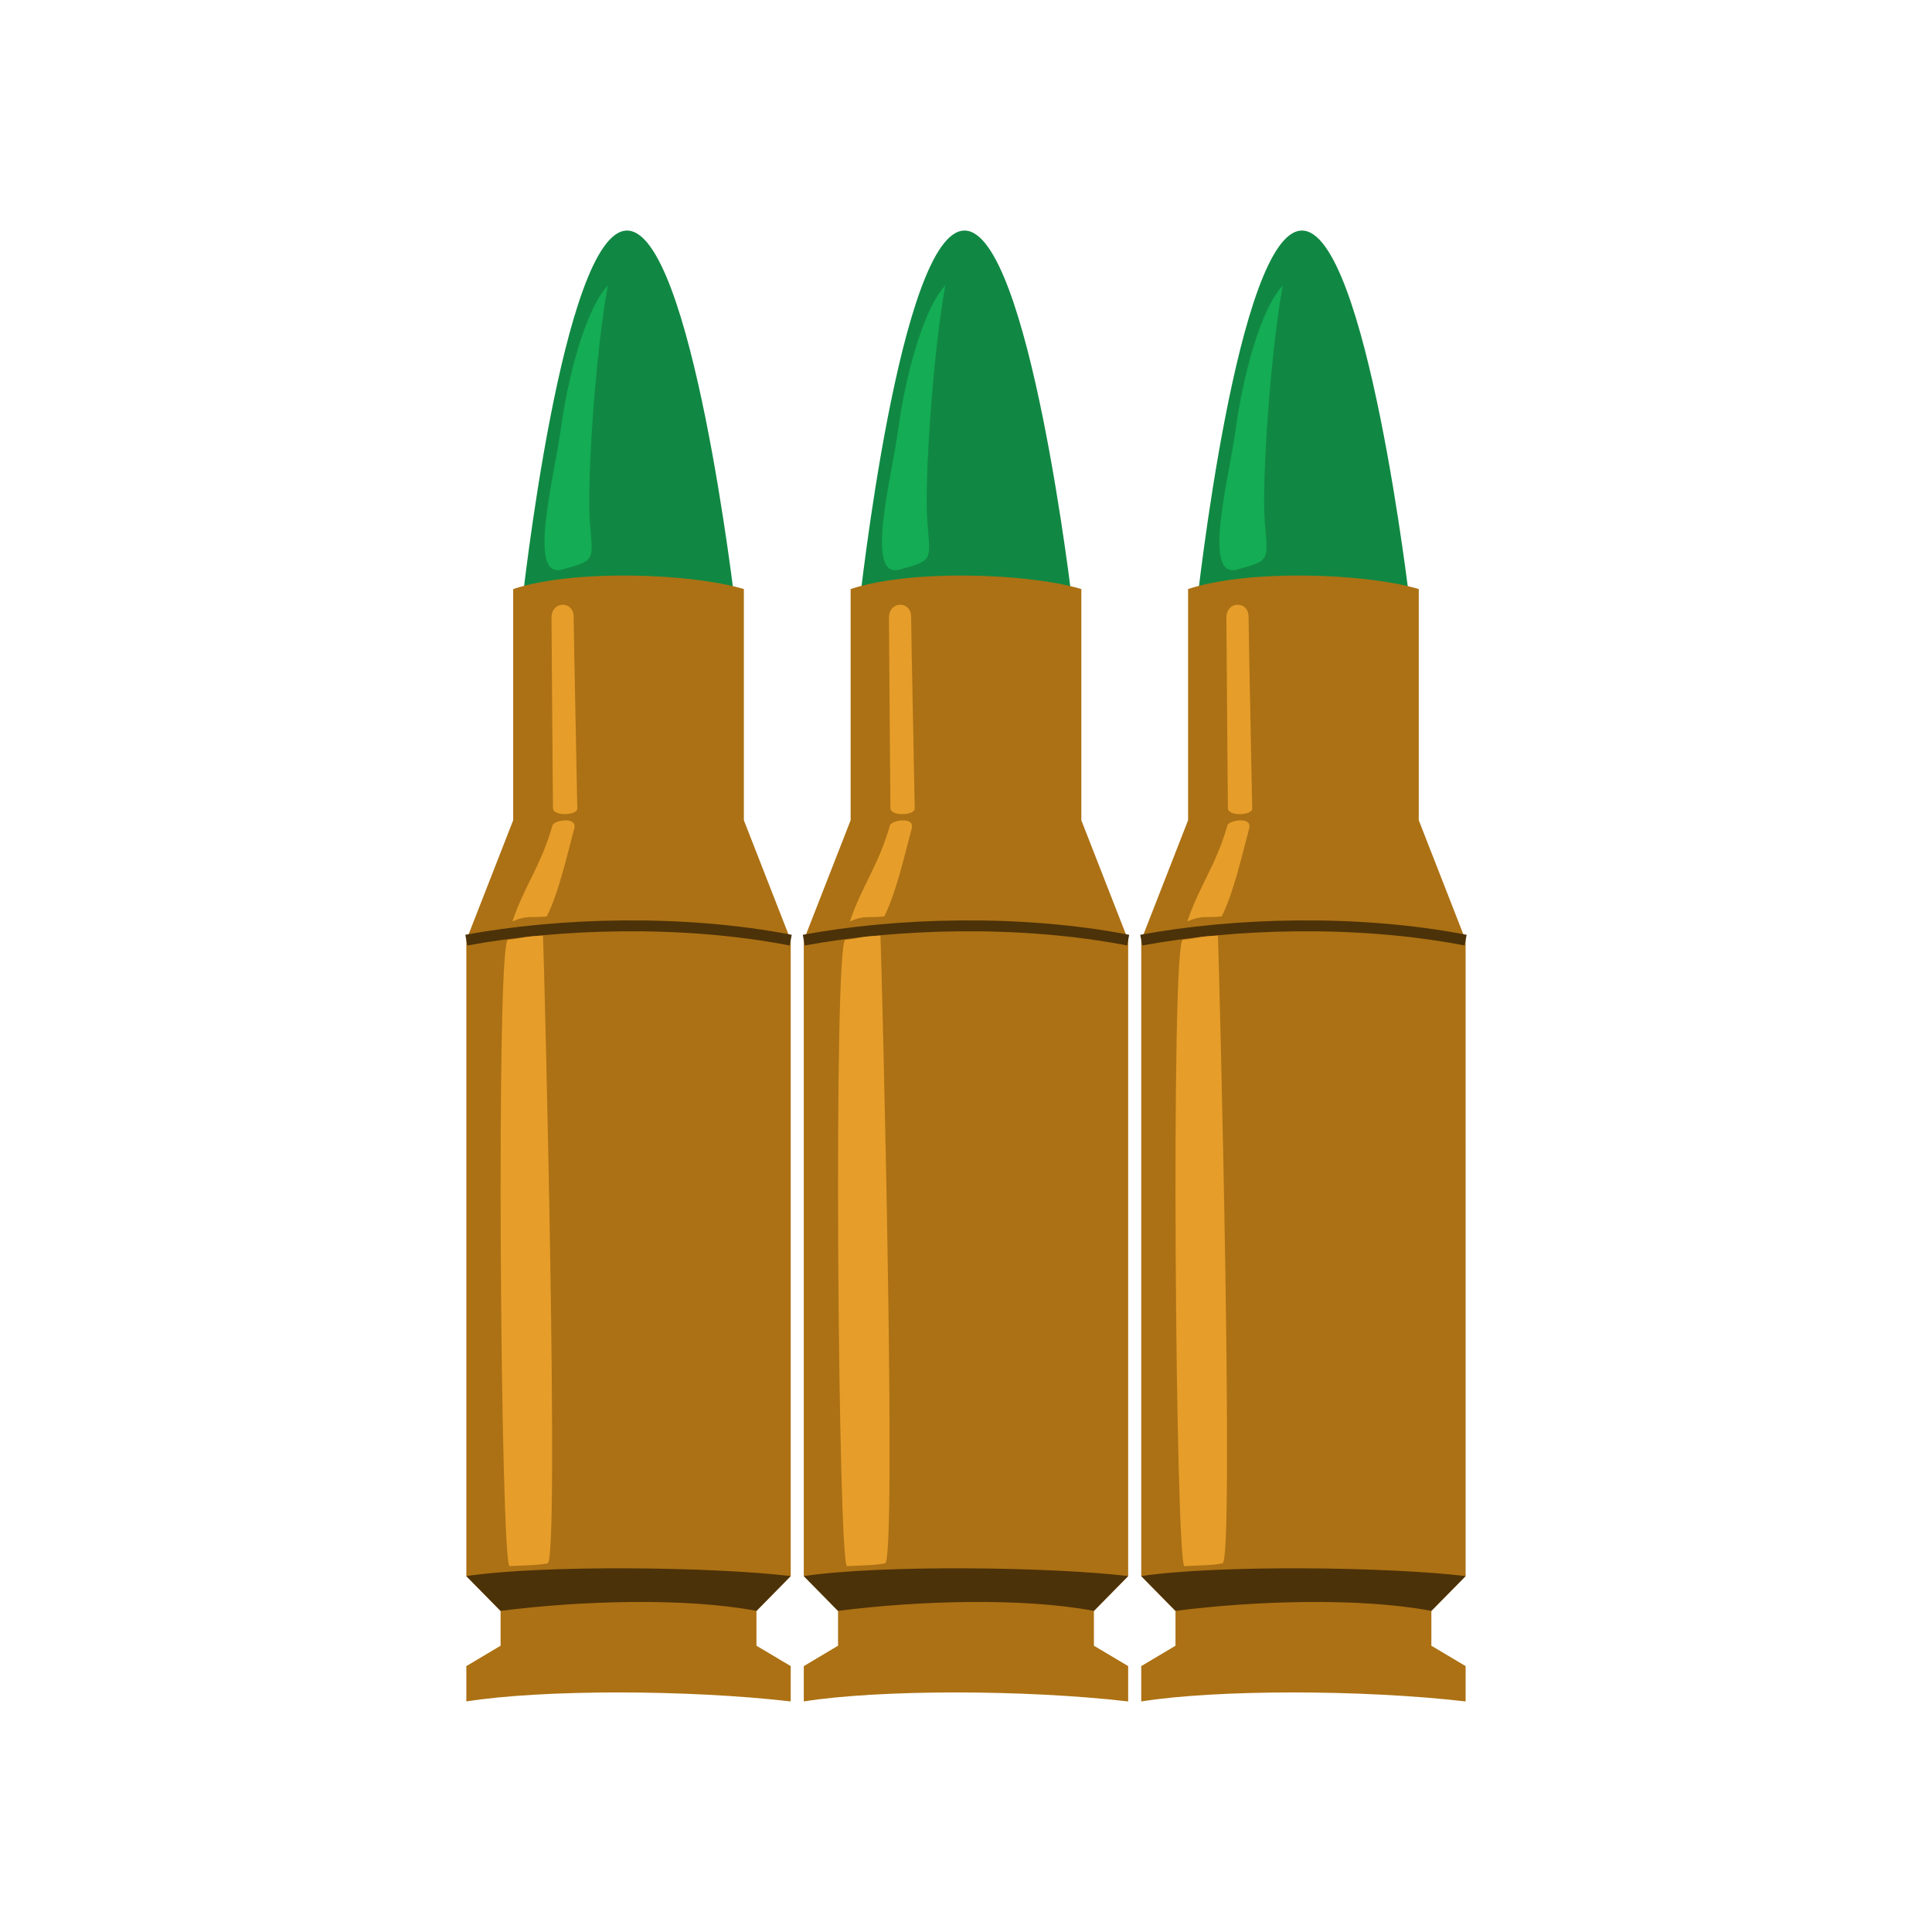
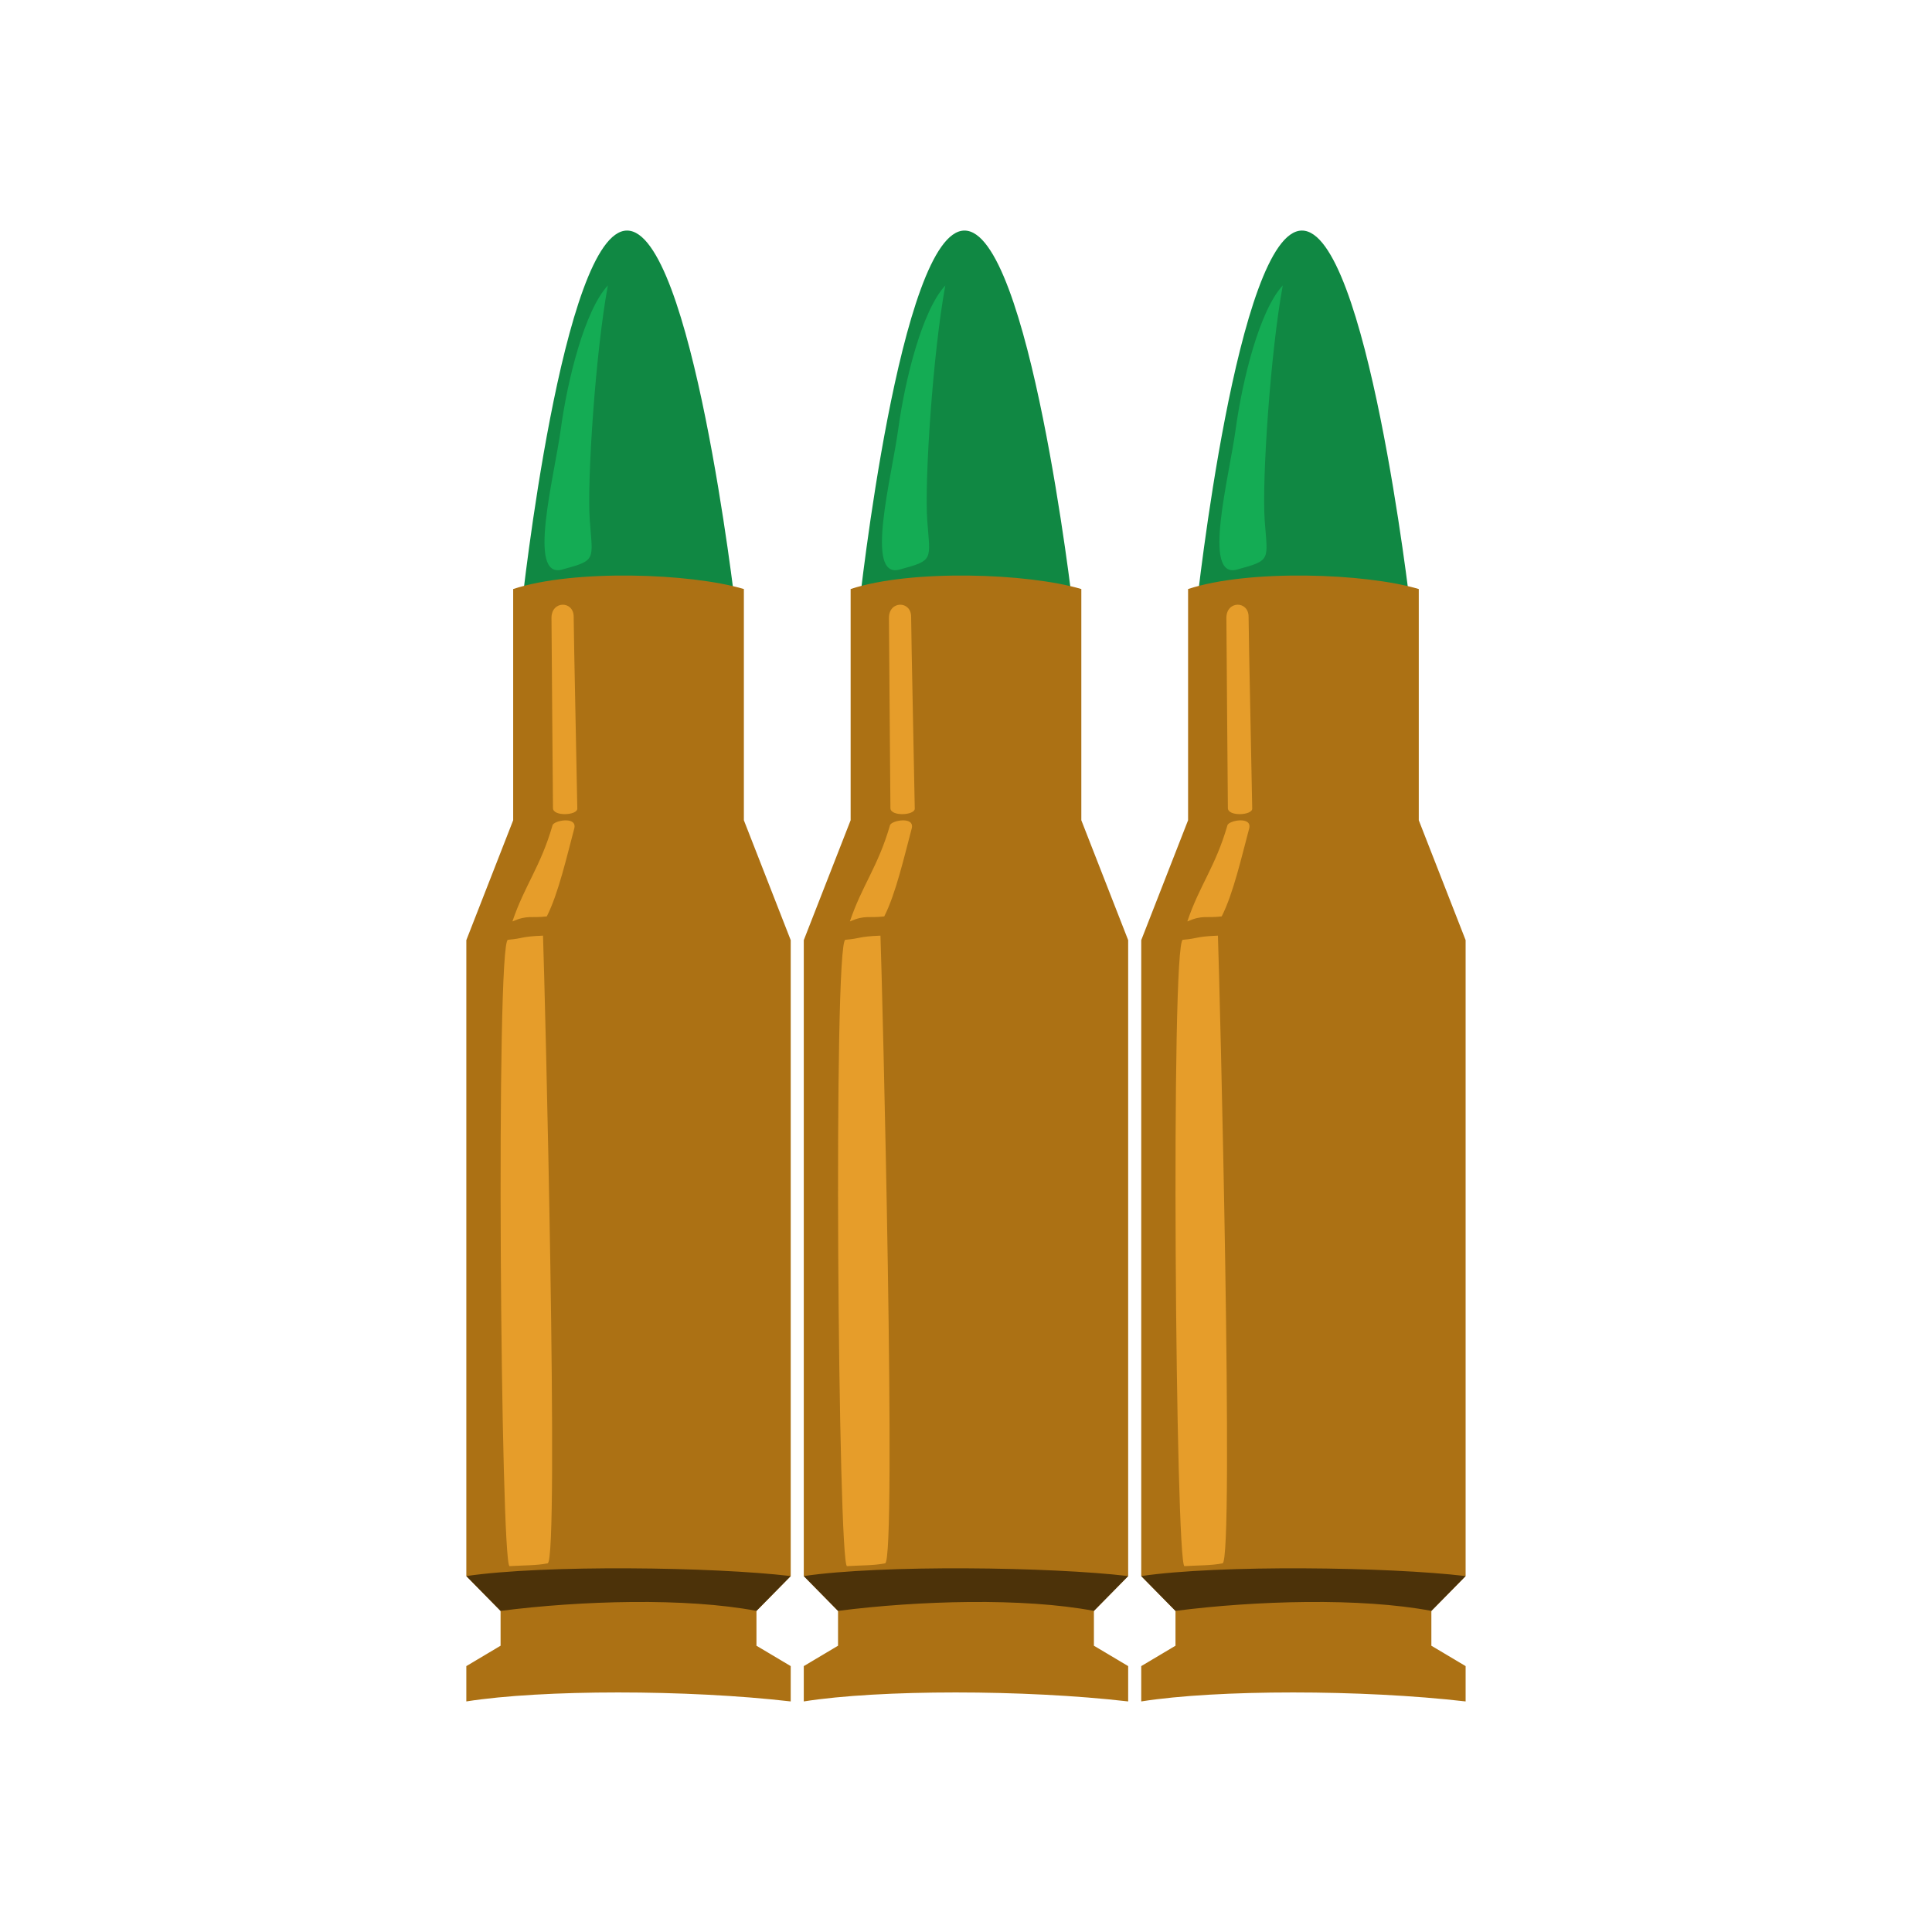
<svg xmlns="http://www.w3.org/2000/svg" width="200" height="200" viewBox="0 0 200 200" id="svg2" version="1.1">
  <defs id="defs4">
    <clipPath clipPathUnits="userSpaceOnUse" id="clipPath4861">
      <path id="path4863" d="m 59.286,125.357 c 14.553,29.328 42.82,16.977 51.095,10.439 8.275,-6.538 15.866,-24.321 7.633,-47.128 -8.232,-22.806 18.815,4.94 22.299,9.957 3.484,5.017 6.423,9.543 9.518,20.651 3.095,11.108 0.625,27.358 -14.091,41.501 -14.716,14.143 -48.374,20.839 -71.727,10.901 -9.449,-4.102 -6.136,-12.256 -9.176,-22.677 -0.994,-3.793 2.296,-20.392 4.448,-23.644 z" style="fill:#5e0c0b;fill-opacity:0.54;fill-rule:evenodd;stroke:none;stroke-width:1px;stroke-linecap:butt;stroke-linejoin:miter;stroke-opacity:1" />
    </clipPath>
    <clipPath clipPathUnits="userSpaceOnUse" id="clipPath10206">
      <path style="fill:#ac7114;fill-opacity:1;fill-rule:nonzero;stroke:none;stroke-width:4;stroke-miterlimit:4;stroke-dasharray:none;stroke-dashoffset:0;stroke-opacity:1" d="m 85.1,90.513 4.303,-11.013 0,-21.24 21.193,0 0,21.24 4.303,11.013 2e-5,9.492 3e-5,9.492 3e-5,9.492 2e-5,29.945 -3.147,3.199 3e-5,3.199 3.147,3.199 2e-5,7.919 -29.8,0 0,-7.919 3.147,-3.199 0,-3.199 -3.147,-3.199 0,-29.945 0,-9.492 0,-9.492 z" id="path10208" />
    </clipPath>
    <clipPath clipPathUnits="userSpaceOnUse" id="clipPath10231">
      <g transform="matrix(0.7866667,0,0,0.7866667,21.33333,20.4563)" id="g10233">
        <path style="fill:#108843;fill-opacity:1;fill-rule:nonzero;stroke:none;stroke-width:4;stroke-miterlimit:4;stroke-dasharray:none;stroke-dashoffset:0;stroke-opacity:1" d="M 99.816,6.193 C 107.407,6.149 112.47,50.055 112.47,50.055 l -24.94,0 c 0,0 4.736,-43.818 12.286,-43.862 z" id="path10235" />
        <path style="fill:#ac7114;fill-opacity:1;fill-rule:nonzero;stroke:none;stroke-width:4;stroke-miterlimit:4;stroke-dasharray:none;stroke-dashoffset:0;stroke-opacity:1" d="m 81.06,89.055 5.47,-14 0,-27 26.94,0 0,27 5.47,14 3e-5,12.066 4e-5,12.066 3e-5,12.066 3e-5,38.066 -4,4.066 3e-5,4.066 4,2.381 c 0,0 3e-5,2.414 3e-5,4.125 -12.107,-1.4 -29.009,-1.4 -37.881,0 l 0,-4.125 4,-2.381 0,-4.066 -4,-4.066 0,-38.066 0,-12.066 0,-12.066 z" id="path10237" />
      </g>
    </clipPath>
  </defs>
  <g id="layer1" transform="translate(0,-852.3622)" style="display:none">
    <path style="fill:#565656;fill-opacity:0.489;fill-rule:nonzero;stroke:none;stroke-width:10;stroke-miterlimit:4;stroke-dasharray:none;stroke-dashoffset:0;stroke-opacity:1" d="m 0,852.362 200,0 0,200 -200,0 z" id="rect4144" />
  </g>
  <g id="layer2" />
  <g id="layer4" style="display:inline" />
  <g id="layer5">
-     <g id="g10438" transform="matrix(1.12687,0,0,1.12687,-47.62227,-4.673696)">
-       <g id="g10316">
-         <g id="g10151" transform="matrix(0.7866667,0,0,0.7866667,21.33333,20.4563)">
-           <path id="rect10146" d="M 99.816,6.193 C 107.407,6.149 112.47,50.055 112.47,50.055 l -24.94,0 c 0,0 4.736,-43.818 12.286,-43.862 z" style="fill:#108843;fill-opacity:1;fill-rule:nonzero;stroke:none;stroke-width:4;stroke-miterlimit:4;stroke-dasharray:none;stroke-dashoffset:0;stroke-opacity:1" />
-           <path id="rect10143" d="m 81.06,89.055 5.47,-14 c 0,0 0,-20.556 0,-27 7.072,-2.337 20.751,-1.855 26.94,0 0,7.03 0,27 0,27 l 5.47,14 3e-5,12.066 4e-5,12.066 3e-5,12.066 3e-5,38.066 -4,4.066 3e-5,4.066 4,2.381 c 0,0 3e-5,2.414 3e-5,4.125 -12.107,-1.4 -29.009,-1.4 -37.881,0 l 0,-4.125 4,-2.381 0,-4.066 -4,-4.066 0,-38.066 0,-12.066 0,-12.066 z" style="fill:#ac7114;fill-opacity:1;fill-rule:nonzero;stroke:none;stroke-width:4;stroke-miterlimit:4;stroke-dasharray:none;stroke-dashoffset:0;stroke-opacity:1" />
-         </g>
-         <path style="fill:none;fill-rule:evenodd;stroke:#4c3209;stroke-width:1px;stroke-linecap:butt;stroke-linejoin:miter;stroke-opacity:1" d="m 85.1,90.513 c 8.541,-1.573 19.855,-1.923 29.799,-2.1e-5" id="path10239" />
-         <path style="display:inline;fill:#4c3209;fill-opacity:1;fill-rule:evenodd;stroke:none;stroke-width:1px;stroke-linecap:butt;stroke-linejoin:miter;stroke-opacity:1" d="m 111.753,152.133 c 2.13,0.207 4.667,-1.13 6.448,-2.532 1.277,-1.214 2.54,-5.797 1.273,-6.969 -1.649,-1.87 -2.259,6.447 -4.574,6.301 -7.086,-0.845 -22.645,-1.053 -29.799,0 0.288,2.909 -2.128,2.05 -1.199,3.273 0.846,1.276 0.49,-0.075 4.345,-0.075 7.377,-0.947 17.017,-1.23 23.506,0 z" id="path10155" clip-path="url(#clipPath10206)" />
-         <path style="display:inline;fill:none;fill-rule:evenodd;stroke:#4c3209;stroke-width:1.6;stroke-linecap:butt;stroke-linejoin:miter;stroke-miterlimit:4;stroke-dasharray:none;stroke-opacity:1" d="m 84.532,156.752 c 7.627,-1.33 20.998,-1.576 30.304,-0.221" id="path10210" clip-path="url(#clipPath10231)" transform="translate(-2.6398696e-6,0)" />
-         <path style="fill:#e69d2a;fill-opacity:1;fill-rule:evenodd;stroke:none;stroke-width:1px;stroke-linecap:butt;stroke-linejoin:miter;stroke-opacity:1" d="m 94.961,60.803 c 0,-1.481 -2.038,-1.498 -2.038,0.107 0,1.604 0.136,16.693 0.136,17.476 0,0.783 2.235,0.676 2.235,0.048 0,-0.629 -0.333,-16.149 -0.333,-17.63 z" id="path10256" />
-         <path id="path10274" d="m 88.923,90.48 c -1.134,0.098 -0.671,57.59 0.15,57.54 1.339,-0.081 2.426,-0.048 3.498,-0.258 1.071,-0.21 -0.269,-53.518 -0.427,-57.663 -2.115,0.086 -1.706,0.25 -3.221,0.38 z" style="fill:#e69d2a;fill-opacity:1;fill-rule:evenodd;stroke:none;stroke-width:1px;stroke-linecap:butt;stroke-linejoin:miter;stroke-opacity:1" />
-         <path style="fill:#14ac54;fill-opacity:1;fill-rule:evenodd;stroke:none;stroke-width:1px;stroke-linecap:butt;stroke-linejoin:miter;stroke-opacity:1" d="m 93.884,56.473 c -3.207,0.859 -0.715,-8.443 -0.107,-12.91 0.608,-4.467 2.177,-10.882 4.324,-13.192 -1.139,6.188 -1.923,17.935 -1.66,21.588 0.263,3.654 0.65,3.654 -2.557,4.514 z" id="path10276" />
-         <path style="fill:#e69d2a;fill-opacity:1;fill-rule:evenodd;stroke:none;stroke-width:1px;stroke-linecap:butt;stroke-linejoin:miter;stroke-opacity:1" d="m 92.492,88.332 c 1.06,-2.07 1.848,-5.546 2.522,-8.068 0.313,-1.171 -1.916,-0.742 -1.998,-0.291 -1.102,3.809 -2.559,5.493 -3.682,8.82 1.436,-0.618 1.715,-0.283 3.157,-0.461 z" id="path10294" />
-       </g>
-       <g transform="translate(31,0)" id="g10328">
-         <g transform="matrix(0.7866667,0,0,0.7866667,21.33333,20.4563)" id="g10330">
-           <path style="fill:#108843;fill-opacity:1;fill-rule:nonzero;stroke:none;stroke-width:4;stroke-miterlimit:4;stroke-dasharray:none;stroke-dashoffset:0;stroke-opacity:1" d="M 99.816,6.193 C 107.407,6.149 112.47,50.055 112.47,50.055 l -24.94,0 c 0,0 4.736,-43.818 12.286,-43.862 z" id="path10332" />
-           <path style="fill:#ac7114;fill-opacity:1;fill-rule:nonzero;stroke:none;stroke-width:4;stroke-miterlimit:4;stroke-dasharray:none;stroke-dashoffset:0;stroke-opacity:1" d="m 81.06,89.055 5.47,-14 c 0,0 0,-20.556 0,-27 7.072,-2.337 20.751,-1.855 26.94,0 0,7.03 0,27 0,27 l 5.47,14 3e-5,12.066 4e-5,12.066 3e-5,12.066 3e-5,38.066 -4,4.066 3e-5,4.066 4,2.381 c 0,0 3e-5,2.414 3e-5,4.125 -12.107,-1.4 -29.009,-1.4 -37.881,0 l 0,-4.125 4,-2.381 0,-4.066 -4,-4.066 0,-38.066 0,-12.066 0,-12.066 z" id="path10334" />
-         </g>
-         <path id="path10336" d="m 85.1,90.513 c 8.541,-1.573 19.855,-1.923 29.799,-2.1e-5" style="fill:none;fill-rule:evenodd;stroke:#4c3209;stroke-width:1px;stroke-linecap:butt;stroke-linejoin:miter;stroke-opacity:1" />
-         <path clip-path="url(#clipPath10206)" id="path10338" d="m 111.753,152.133 c 2.13,0.207 4.667,-1.13 6.448,-2.532 1.277,-1.214 2.54,-5.797 1.273,-6.969 -1.649,-1.87 -2.259,6.447 -4.574,6.301 -7.086,-0.845 -22.645,-1.053 -29.799,0 0.288,2.909 -2.128,2.05 -1.199,3.273 0.846,1.276 0.49,-0.075 4.345,-0.075 7.377,-0.947 17.017,-1.23 23.506,0 z" style="display:inline;fill:#4c3209;fill-opacity:1;fill-rule:evenodd;stroke:none;stroke-width:1px;stroke-linecap:butt;stroke-linejoin:miter;stroke-opacity:1" />
-         <path transform="translate(-2.6398696e-6,0)" clip-path="url(#clipPath10231)" id="path10340" d="m 84.532,156.752 c 7.627,-1.33 20.998,-1.576 30.304,-0.221" style="display:inline;fill:none;fill-rule:evenodd;stroke:#4c3209;stroke-width:1.6;stroke-linecap:butt;stroke-linejoin:miter;stroke-miterlimit:4;stroke-dasharray:none;stroke-opacity:1" />
-         <path id="path10342" d="m 94.961,60.803 c 0,-1.481 -2.038,-1.498 -2.038,0.107 0,1.604 0.136,16.693 0.136,17.476 0,0.783 2.235,0.676 2.235,0.048 0,-0.629 -0.333,-16.149 -0.333,-17.63 z" style="fill:#e69d2a;fill-opacity:1;fill-rule:evenodd;stroke:none;stroke-width:1px;stroke-linecap:butt;stroke-linejoin:miter;stroke-opacity:1" />
-         <path style="fill:#e69d2a;fill-opacity:1;fill-rule:evenodd;stroke:none;stroke-width:1px;stroke-linecap:butt;stroke-linejoin:miter;stroke-opacity:1" d="m 88.923,90.48 c -1.134,0.098 -0.671,57.59 0.15,57.54 1.339,-0.081 2.426,-0.048 3.498,-0.258 1.071,-0.21 -0.269,-53.518 -0.427,-57.663 -2.115,0.086 -1.706,0.25 -3.221,0.38 z" id="path10344" />
-         <path id="path10346" d="m 93.884,56.473 c -3.207,0.859 -0.715,-8.443 -0.107,-12.91 0.608,-4.467 2.177,-10.882 4.324,-13.192 -1.139,6.188 -1.923,17.935 -1.66,21.588 0.263,3.654 0.65,3.654 -2.557,4.514 z" style="fill:#14ac54;fill-opacity:1;fill-rule:evenodd;stroke:none;stroke-width:1px;stroke-linecap:butt;stroke-linejoin:miter;stroke-opacity:1" />
-         <path id="path10348" d="m 92.492,88.332 c 1.06,-2.07 1.848,-5.546 2.522,-8.068 0.313,-1.171 -1.916,-0.742 -1.998,-0.291 -1.102,3.809 -2.559,5.493 -3.682,8.82 1.436,-0.618 1.715,-0.283 3.157,-0.461 z" style="fill:#e69d2a;fill-opacity:1;fill-rule:evenodd;stroke:none;stroke-width:1px;stroke-linecap:butt;stroke-linejoin:miter;stroke-opacity:1" />
-       </g>
-       <g id="g10350" transform="translate(62,0)">
-         <g id="g10352" transform="matrix(0.7866667,0,0,0.7866667,21.33333,20.4563)">
-           <path id="path10354" d="M 99.816,6.193 C 107.407,6.149 112.47,50.055 112.47,50.055 l -24.94,0 c 0,0 4.736,-43.818 12.286,-43.862 z" style="fill:#108843;fill-opacity:1;fill-rule:nonzero;stroke:none;stroke-width:4;stroke-miterlimit:4;stroke-dasharray:none;stroke-dashoffset:0;stroke-opacity:1" />
-           <path id="path10356" d="m 81.06,89.055 5.47,-14 c 0,0 0,-20.556 0,-27 7.072,-2.337 20.751,-1.855 26.94,0 0,7.03 0,27 0,27 l 5.47,14 3e-5,12.066 4e-5,12.066 3e-5,12.066 3e-5,38.066 -4,4.066 3e-5,4.066 4,2.381 c 0,0 3e-5,2.414 3e-5,4.125 -12.107,-1.4 -29.009,-1.4 -37.881,0 l 0,-4.125 4,-2.381 0,-4.066 -4,-4.066 0,-38.066 0,-12.066 0,-12.066 z" style="fill:#ac7114;fill-opacity:1;fill-rule:nonzero;stroke:none;stroke-width:4;stroke-miterlimit:4;stroke-dasharray:none;stroke-dashoffset:0;stroke-opacity:1" />
-         </g>
-         <path style="fill:none;fill-rule:evenodd;stroke:#4c3209;stroke-width:1px;stroke-linecap:butt;stroke-linejoin:miter;stroke-opacity:1" d="m 85.1,90.513 c 8.541,-1.573 19.855,-1.923 29.799,-2.1e-5" id="path10358" />
-         <path style="display:inline;fill:#4c3209;fill-opacity:1;fill-rule:evenodd;stroke:none;stroke-width:1px;stroke-linecap:butt;stroke-linejoin:miter;stroke-opacity:1" d="m 111.753,152.133 c 2.13,0.207 4.667,-1.13 6.448,-2.532 1.277,-1.214 2.54,-5.797 1.273,-6.969 -1.649,-1.87 -2.259,6.447 -4.574,6.301 -7.086,-0.845 -22.645,-1.053 -29.799,0 0.288,2.909 -2.128,2.05 -1.199,3.273 0.846,1.276 0.49,-0.075 4.345,-0.075 7.377,-0.947 17.017,-1.23 23.506,0 z" id="path10360" clip-path="url(#clipPath10206)" />
-         <path style="display:inline;fill:none;fill-rule:evenodd;stroke:#4c3209;stroke-width:1.6;stroke-linecap:butt;stroke-linejoin:miter;stroke-miterlimit:4;stroke-dasharray:none;stroke-opacity:1" d="m 84.532,156.752 c 7.627,-1.33 20.998,-1.576 30.304,-0.221" id="path10362" clip-path="url(#clipPath10231)" transform="translate(-2.6398696e-6,0)" />
-         <path style="fill:#e69d2a;fill-opacity:1;fill-rule:evenodd;stroke:none;stroke-width:1px;stroke-linecap:butt;stroke-linejoin:miter;stroke-opacity:1" d="m 94.961,60.803 c 0,-1.481 -2.038,-1.498 -2.038,0.107 0,1.604 0.136,16.693 0.136,17.476 0,0.783 2.235,0.676 2.235,0.048 0,-0.629 -0.333,-16.149 -0.333,-17.63 z" id="path10364" />
-         <path id="path10366" d="m 88.923,90.48 c -1.134,0.098 -0.671,57.59 0.15,57.54 1.339,-0.081 2.426,-0.048 3.498,-0.258 1.071,-0.21 -0.269,-53.518 -0.427,-57.663 -2.115,0.086 -1.706,0.25 -3.221,0.38 z" style="fill:#e69d2a;fill-opacity:1;fill-rule:evenodd;stroke:none;stroke-width:1px;stroke-linecap:butt;stroke-linejoin:miter;stroke-opacity:1" />
-         <path style="fill:#14ac54;fill-opacity:1;fill-rule:evenodd;stroke:none;stroke-width:1px;stroke-linecap:butt;stroke-linejoin:miter;stroke-opacity:1" d="m 93.884,56.473 c -3.207,0.859 -0.715,-8.443 -0.107,-12.91 0.608,-4.467 2.177,-10.882 4.324,-13.192 -1.139,6.188 -1.923,17.935 -1.66,21.588 0.263,3.654 0.65,3.654 -2.557,4.514 z" id="path10368" />
-         <path style="fill:#e69d2a;fill-opacity:1;fill-rule:evenodd;stroke:none;stroke-width:1px;stroke-linecap:butt;stroke-linejoin:miter;stroke-opacity:1" d="m 92.492,88.332 c 1.06,-2.07 1.848,-5.546 2.522,-8.068 0.313,-1.171 -1.916,-0.742 -1.998,-0.291 -1.102,3.809 -2.559,5.493 -3.682,8.82 1.436,-0.618 1.715,-0.283 3.157,-0.461 z" id="path10370" />
-       </g>
+     <g id="g10151" transform="matrix(0.8864708,0,0,0.8864708,-23.58239,18.37789)">
+       <path id="rect10146" d="M 99.816,6.193 C 107.407,6.149 112.47,50.055 112.47,50.055 l -24.94,0 c 0,0 4.736,-43.818 12.286,-43.862 z" style="fill:#108843;fill-opacity:1;fill-rule:nonzero;stroke:none;stroke-width:4;stroke-miterlimit:4;stroke-dasharray:none;stroke-dashoffset:0;stroke-opacity:1" />
+       <path id="rect10143" d="m 81.06,89.055 5.47,-14 c 0,0 0,-20.556 0,-27 7.072,-2.337 20.751,-1.855 26.94,0 0,7.03 0,27 0,27 l 5.47,14 3e-5,12.066 4e-5,12.066 3e-5,12.066 3e-5,38.066 -4,4.066 3e-5,4.066 4,2.381 c 0,0 3e-5,2.414 3e-5,4.125 -12.107,-1.4 -29.009,-1.4 -37.881,0 l 0,-4.125 4,-2.381 0,-4.066 -4,-4.066 0,-38.066 0,-12.066 0,-12.066 z" style="fill:#ac7114;fill-opacity:1;fill-rule:nonzero;stroke:none;stroke-width:4;stroke-miterlimit:4;stroke-dasharray:none;stroke-dashoffset:0;stroke-opacity:1" />
    </g>
+     <path style="display:inline;fill:#4c3209;fill-opacity:1;fill-rule:evenodd;stroke:none;stroke-width:1px;stroke-linecap:butt;stroke-linejoin:miter;stroke-opacity:1" d="m 111.753,152.133 c 2.13,0.207 4.667,-1.13 6.448,-2.532 1.277,-1.214 2.54,-5.797 1.273,-6.969 -1.649,-1.87 -2.259,6.447 -4.574,6.301 -7.086,-0.845 -22.645,-1.053 -29.799,0 0.288,2.909 -2.128,2.05 -1.199,3.273 0.846,1.276 0.49,-0.075 4.345,-0.075 7.377,-0.947 17.017,-1.23 23.506,0 z" id="path10155" clip-path="url(#clipPath10206)" transform="matrix(1.12687,0,0,1.12687,-47.62227,-4.673696)" />
+     <path style="fill:#e69d2a;fill-opacity:1;fill-rule:evenodd;stroke:none;stroke-width:1px;stroke-linecap:butt;stroke-linejoin:miter;stroke-opacity:1" d="m 59.387,63.843 c 0,-1.669 -2.297,-1.688 -2.297,0.12 0,1.808 0.154,18.811 0.154,19.693 0,0.882 2.519,0.762 2.519,0.054 0,-0.708 -0.376,-18.198 -0.376,-19.867 z" id="path10256" />
+     <path id="path10274" d="m 52.583,97.286 c -1.278,0.11 -0.756,64.896 0.169,64.84 1.509,-0.092 2.734,-0.053 3.941,-0.29 1.207,-0.237 -0.303,-60.308 -0.481,-64.978 -2.383,0.097 -1.922,0.281 -3.63,0.429 z" style="fill:#e69d2a;fill-opacity:1;fill-rule:evenodd;stroke:none;stroke-width:1px;stroke-linecap:butt;stroke-linejoin:miter;stroke-opacity:1" />
+     <path style="fill:#14ac54;fill-opacity:1;fill-rule:evenodd;stroke:none;stroke-width:1px;stroke-linecap:butt;stroke-linejoin:miter;stroke-opacity:1" d="m 58.173,58.964 c -3.614,0.968 -0.805,-9.514 -0.12,-14.548 0.685,-5.033 2.453,-12.262 4.872,-14.866 -1.284,6.973 -2.167,20.21 -1.87,24.327 0.297,4.117 0.732,4.118 -2.882,5.086 z" id="path10276" />
+     <path style="fill:#e69d2a;fill-opacity:1;fill-rule:evenodd;stroke:none;stroke-width:1px;stroke-linecap:butt;stroke-linejoin:miter;stroke-opacity:1" d="m 56.604,94.865 c 1.194,-2.333 2.082,-6.25 2.842,-9.092 0.353,-1.32 -2.159,-0.836 -2.251,-0.328 -1.242,4.292 -2.883,6.19 -4.149,9.94 1.618,-0.697 1.933,-0.319 3.558,-0.519 z" id="path10294" />
+     <g transform="matrix(0.8864708,0,0,0.8864708,11.35057,18.37789)" id="g10330">
+       <path style="fill:#108843;fill-opacity:1;fill-rule:nonzero;stroke:none;stroke-width:4;stroke-miterlimit:4;stroke-dasharray:none;stroke-dashoffset:0;stroke-opacity:1" d="M 99.816,6.193 C 107.407,6.149 112.47,50.055 112.47,50.055 l -24.94,0 c 0,0 4.736,-43.818 12.286,-43.862 z" id="path10332" />
+       <path style="fill:#ac7114;fill-opacity:1;fill-rule:nonzero;stroke:none;stroke-width:4;stroke-miterlimit:4;stroke-dasharray:none;stroke-dashoffset:0;stroke-opacity:1" d="m 81.06,89.055 5.47,-14 c 0,0 0,-20.556 0,-27 7.072,-2.337 20.751,-1.855 26.94,0 0,7.03 0,27 0,27 l 5.47,14 3e-5,12.066 4e-5,12.066 3e-5,12.066 3e-5,38.066 -4,4.066 3e-5,4.066 4,2.381 c 0,0 3e-5,2.414 3e-5,4.125 -12.107,-1.4 -29.009,-1.4 -37.881,0 l 0,-4.125 4,-2.381 0,-4.066 -4,-4.066 0,-38.066 0,-12.066 0,-12.066 z" id="path10334" />
+     </g>
+     <path clip-path="url(#clipPath10206)" id="path10338" d="m 111.753,152.133 c 2.13,0.207 4.667,-1.13 6.448,-2.532 1.277,-1.214 2.54,-5.797 1.273,-6.969 -1.649,-1.87 -2.259,6.447 -4.574,6.301 -7.086,-0.845 -22.645,-1.053 -29.799,0 0.288,2.909 -2.128,2.05 -1.199,3.273 0.846,1.276 0.49,-0.075 4.345,-0.075 7.377,-0.947 17.017,-1.23 23.506,0 z" style="display:inline;fill:#4c3209;fill-opacity:1;fill-rule:evenodd;stroke:none;stroke-width:1px;stroke-linecap:butt;stroke-linejoin:miter;stroke-opacity:1" transform="matrix(1.12687,0,0,1.12687,-12.68932,-4.673696)" />
+     <path id="path10342" d="m 94.32,63.843 c 0,-1.669 -2.297,-1.688 -2.297,0.12 0,1.808 0.154,18.811 0.154,19.693 0,0.882 2.519,0.762 2.519,0.054 0,-0.708 -0.376,-18.198 -0.376,-19.867 z" style="fill:#e69d2a;fill-opacity:1;fill-rule:evenodd;stroke:none;stroke-width:1px;stroke-linecap:butt;stroke-linejoin:miter;stroke-opacity:1" />
+     <path style="fill:#e69d2a;fill-opacity:1;fill-rule:evenodd;stroke:none;stroke-width:1px;stroke-linecap:butt;stroke-linejoin:miter;stroke-opacity:1" d="m 87.516,97.286 c -1.278,0.11 -0.756,64.896 0.169,64.84 1.509,-0.092 2.734,-0.053 3.941,-0.29 1.207,-0.237 -0.303,-60.308 -0.481,-64.978 -2.383,0.097 -1.922,0.281 -3.63,0.429 z" id="path10344" />
+     <path id="path10346" d="m 93.106,58.964 c -3.614,0.968 -0.805,-9.514 -0.12,-14.548 0.685,-5.033 2.453,-12.262 4.872,-14.866 -1.284,6.973 -2.167,20.21 -1.87,24.327 0.297,4.117 0.732,4.118 -2.882,5.086 z" style="fill:#14ac54;fill-opacity:1;fill-rule:evenodd;stroke:none;stroke-width:1px;stroke-linecap:butt;stroke-linejoin:miter;stroke-opacity:1" />
+     <path id="path10348" d="m 91.537,94.865 c 1.194,-2.333 2.082,-6.25 2.842,-9.092 0.353,-1.32 -2.159,-0.836 -2.251,-0.328 -1.242,4.292 -2.883,6.19 -4.149,9.94 1.618,-0.697 1.933,-0.319 3.558,-0.519 z" style="fill:#e69d2a;fill-opacity:1;fill-rule:evenodd;stroke:none;stroke-width:1px;stroke-linecap:butt;stroke-linejoin:miter;stroke-opacity:1" />
+     <g id="g10352" transform="matrix(0.8864708,0,0,0.8864708,46.28352,18.37789)">
+       <path id="path10354" d="M 99.816,6.193 C 107.407,6.149 112.47,50.055 112.47,50.055 l -24.94,0 c 0,0 4.736,-43.818 12.286,-43.862 z" style="fill:#108843;fill-opacity:1;fill-rule:nonzero;stroke:none;stroke-width:4;stroke-miterlimit:4;stroke-dasharray:none;stroke-dashoffset:0;stroke-opacity:1" />
+       <path id="path10356" d="m 81.06,89.055 5.47,-14 c 0,0 0,-20.556 0,-27 7.072,-2.337 20.751,-1.855 26.94,0 0,7.03 0,27 0,27 l 5.47,14 3e-5,12.066 4e-5,12.066 3e-5,12.066 3e-5,38.066 -4,4.066 3e-5,4.066 4,2.381 c 0,0 3e-5,2.414 3e-5,4.125 -12.107,-1.4 -29.009,-1.4 -37.881,0 l 0,-4.125 4,-2.381 0,-4.066 -4,-4.066 0,-38.066 0,-12.066 0,-12.066 z" style="fill:#ac7114;fill-opacity:1;fill-rule:nonzero;stroke:none;stroke-width:4;stroke-miterlimit:4;stroke-dasharray:none;stroke-dashoffset:0;stroke-opacity:1" />
+     </g>
+     <path style="display:inline;fill:#4c3209;fill-opacity:1;fill-rule:evenodd;stroke:none;stroke-width:1px;stroke-linecap:butt;stroke-linejoin:miter;stroke-opacity:1" d="m 111.753,152.133 c 2.13,0.207 4.667,-1.13 6.448,-2.532 1.277,-1.214 2.54,-5.797 1.273,-6.969 -1.649,-1.87 -2.259,6.447 -4.574,6.301 -7.086,-0.845 -22.645,-1.053 -29.799,0 0.288,2.909 -2.128,2.05 -1.199,3.273 0.846,1.276 0.49,-0.075 4.345,-0.075 7.377,-0.947 17.017,-1.23 23.506,0 z" id="path10360" clip-path="url(#clipPath10206)" transform="matrix(1.12687,0,0,1.12687,22.24364,-4.673696)" />
+     <path style="fill:#e69d2a;fill-opacity:1;fill-rule:evenodd;stroke:none;stroke-width:1px;stroke-linecap:butt;stroke-linejoin:miter;stroke-opacity:1" d="m 129.253,63.843 c 0,-1.669 -2.297,-1.688 -2.297,0.12 0,1.808 0.154,18.811 0.154,19.693 0,0.882 2.519,0.762 2.519,0.054 0,-0.708 -0.376,-18.198 -0.376,-19.867 z" id="path10364" />
+     <path id="path10366" d="m 122.449,97.286 c -1.278,0.11 -0.756,64.896 0.169,64.84 1.509,-0.092 2.734,-0.053 3.941,-0.29 1.207,-0.237 -0.303,-60.308 -0.481,-64.978 -2.383,0.097 -1.922,0.281 -3.63,0.429 z" style="fill:#e69d2a;fill-opacity:1;fill-rule:evenodd;stroke:none;stroke-width:1px;stroke-linecap:butt;stroke-linejoin:miter;stroke-opacity:1" />
+     <path style="fill:#14ac54;fill-opacity:1;fill-rule:evenodd;stroke:none;stroke-width:1px;stroke-linecap:butt;stroke-linejoin:miter;stroke-opacity:1" d="m 128.039,58.964 c -3.614,0.968 -0.805,-9.514 -0.12,-14.548 0.685,-5.033 2.453,-12.262 4.872,-14.866 -1.284,6.973 -2.167,20.21 -1.87,24.327 0.297,4.117 0.732,4.118 -2.882,5.086 z" id="path10368" />
+     <path style="fill:#e69d2a;fill-opacity:1;fill-rule:evenodd;stroke:none;stroke-width:1px;stroke-linecap:butt;stroke-linejoin:miter;stroke-opacity:1" d="m 126.47,94.865 c 1.194,-2.333 2.082,-6.25 2.842,-9.092 0.353,-1.32 -2.159,-0.836 -2.251,-0.328 -1.242,4.292 -2.883,6.19 -4.149,9.94 1.618,-0.697 1.933,-0.319 3.558,-0.519 z" id="path10370" />
  </g>
  <g id="layer3" />
</svg>
